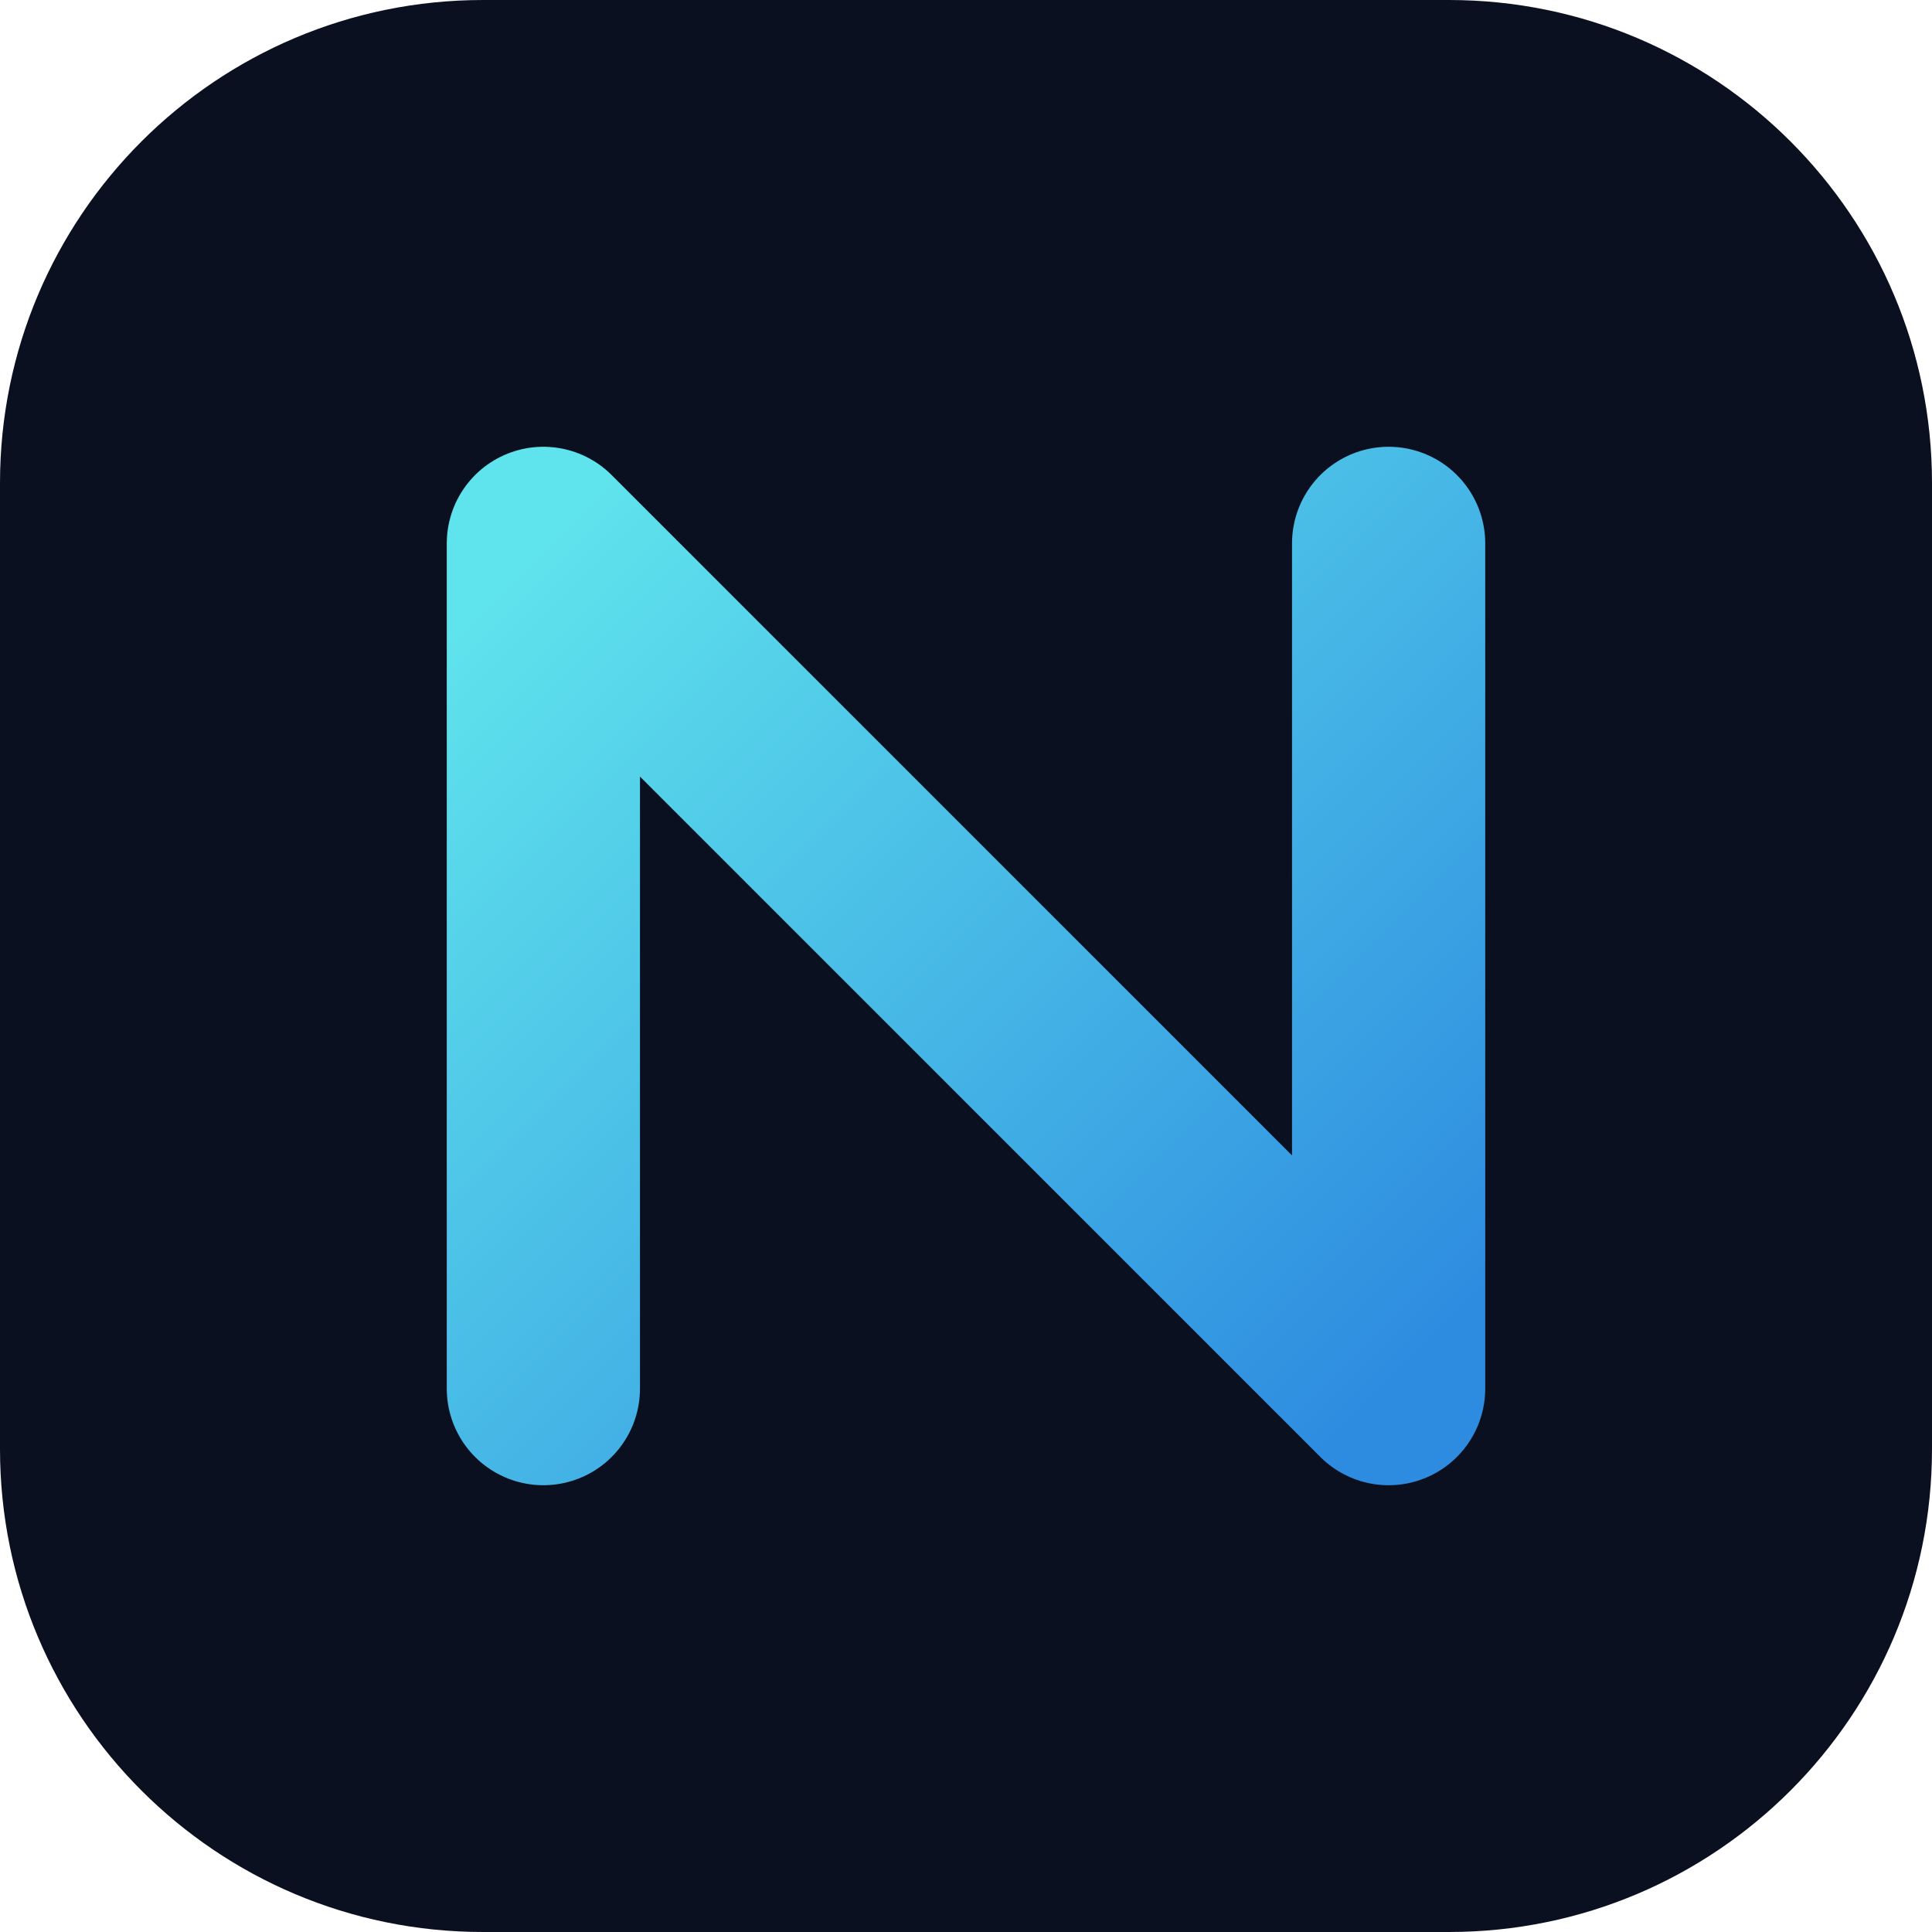
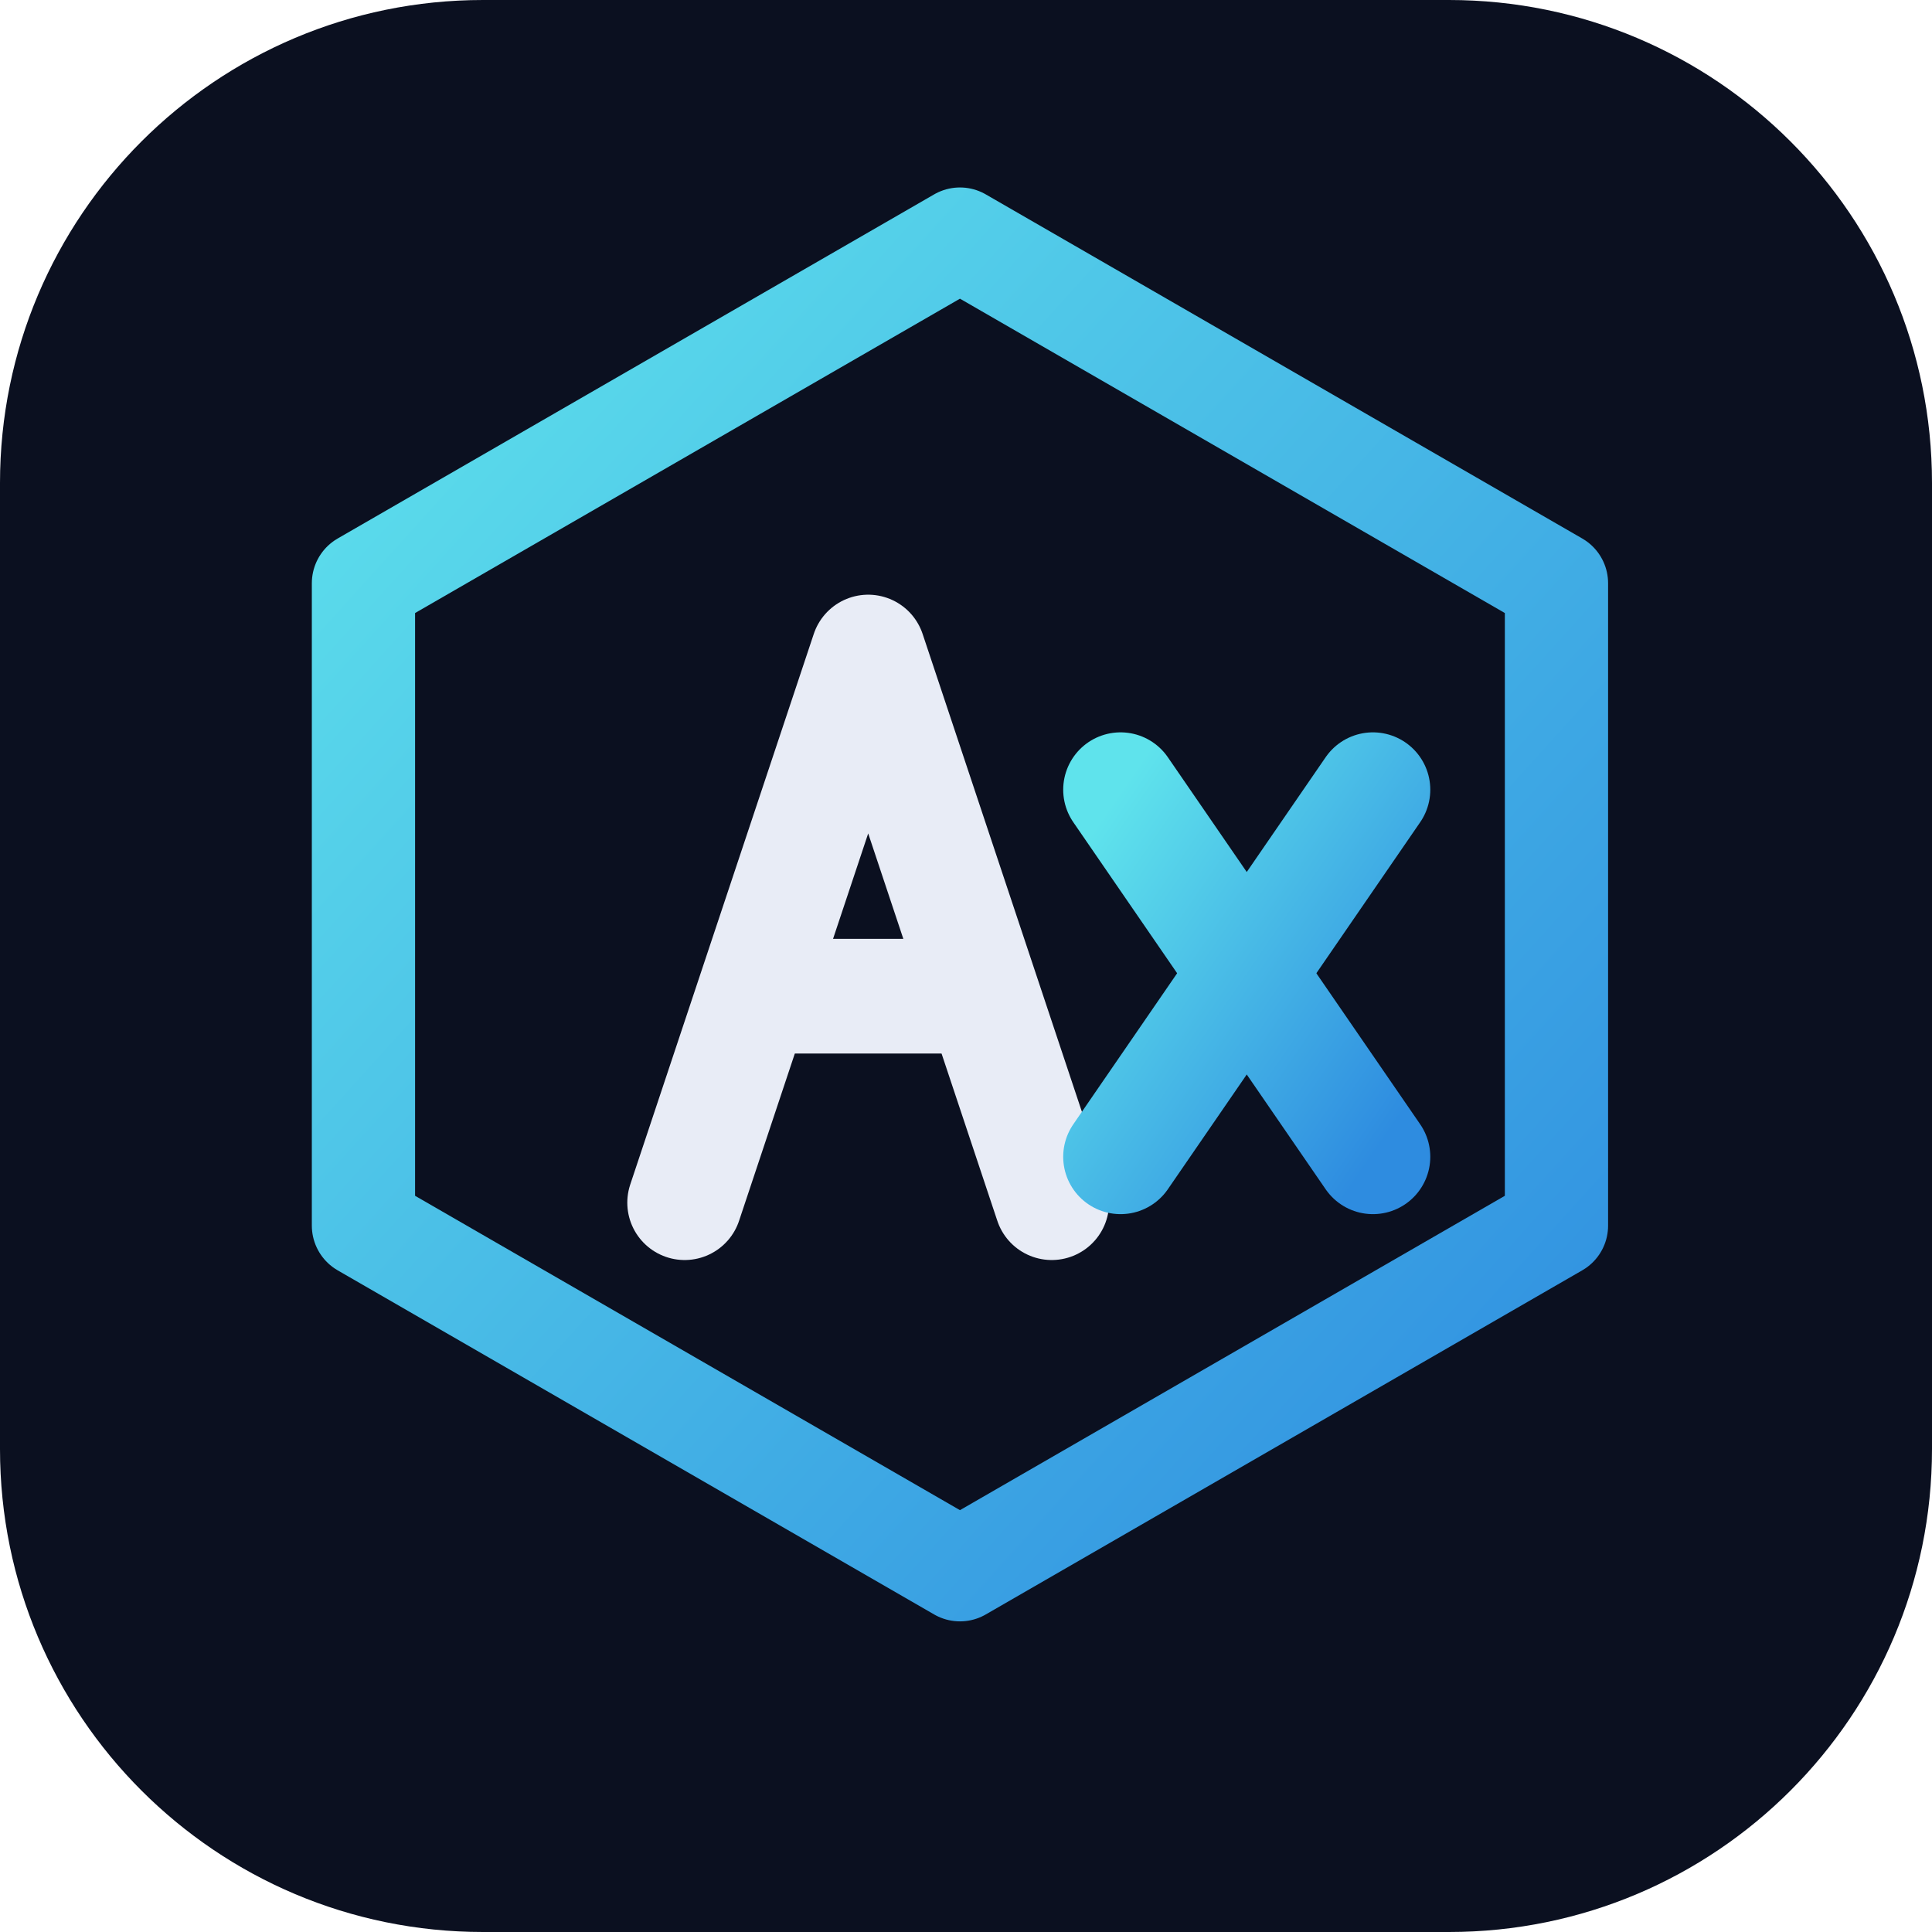
<svg xmlns="http://www.w3.org/2000/svg" viewBox="0 0 32 32" fill="none">
  <rect width="32" height="32" rx="8" fill="#0B1020" />
-   <defs>
-     <linearGradient id="fg" x1="0" y1="0" x2="1" y2="1">
-       <stop offset="0" stop-color="#5FE3EC" />
-       <stop offset="1" stop-color="#2E8CE0" />
-     </linearGradient>
-   </defs>
-   <path d="M9 23 L9 9 L23 23 L23 9" fill="none" stroke="url(#fg)" stroke-width="3.2" stroke-linecap="round" stroke-linejoin="round" />
+   <g transform="translate(4.5,3.2) scale(0.19)">
+     <defs>
+       <linearGradient id="fg" x1="0" y1="0" x2="1" y2="1">
+         <stop offset="0" stop-color="#5FE3EC" />
+         <stop offset="1" stop-color="#2E8CE0" />
+       </linearGradient>
+     </defs>
+     <path d="M60 4 L112 34 L112 90 L60 120 L8 90 L8 34 Z" fill="none" stroke="url(#fg)" stroke-width="9" stroke-linejoin="round" />
+     <g fill="none" stroke="#E8ECF6" stroke-width="10" stroke-linecap="round" stroke-linejoin="round">
+       <path d="M36 88 L52 40 L68 88" />
+       <path d="M43 70 L61 70" />
+     </g>
+     <g fill="none" stroke="url(#fg)" stroke-width="10" stroke-linecap="round">
+       <path d="M74 52 L96 84" />
+       <path d="M96 52 L74 84" />
+     </g>
+   </g>
</svg>
